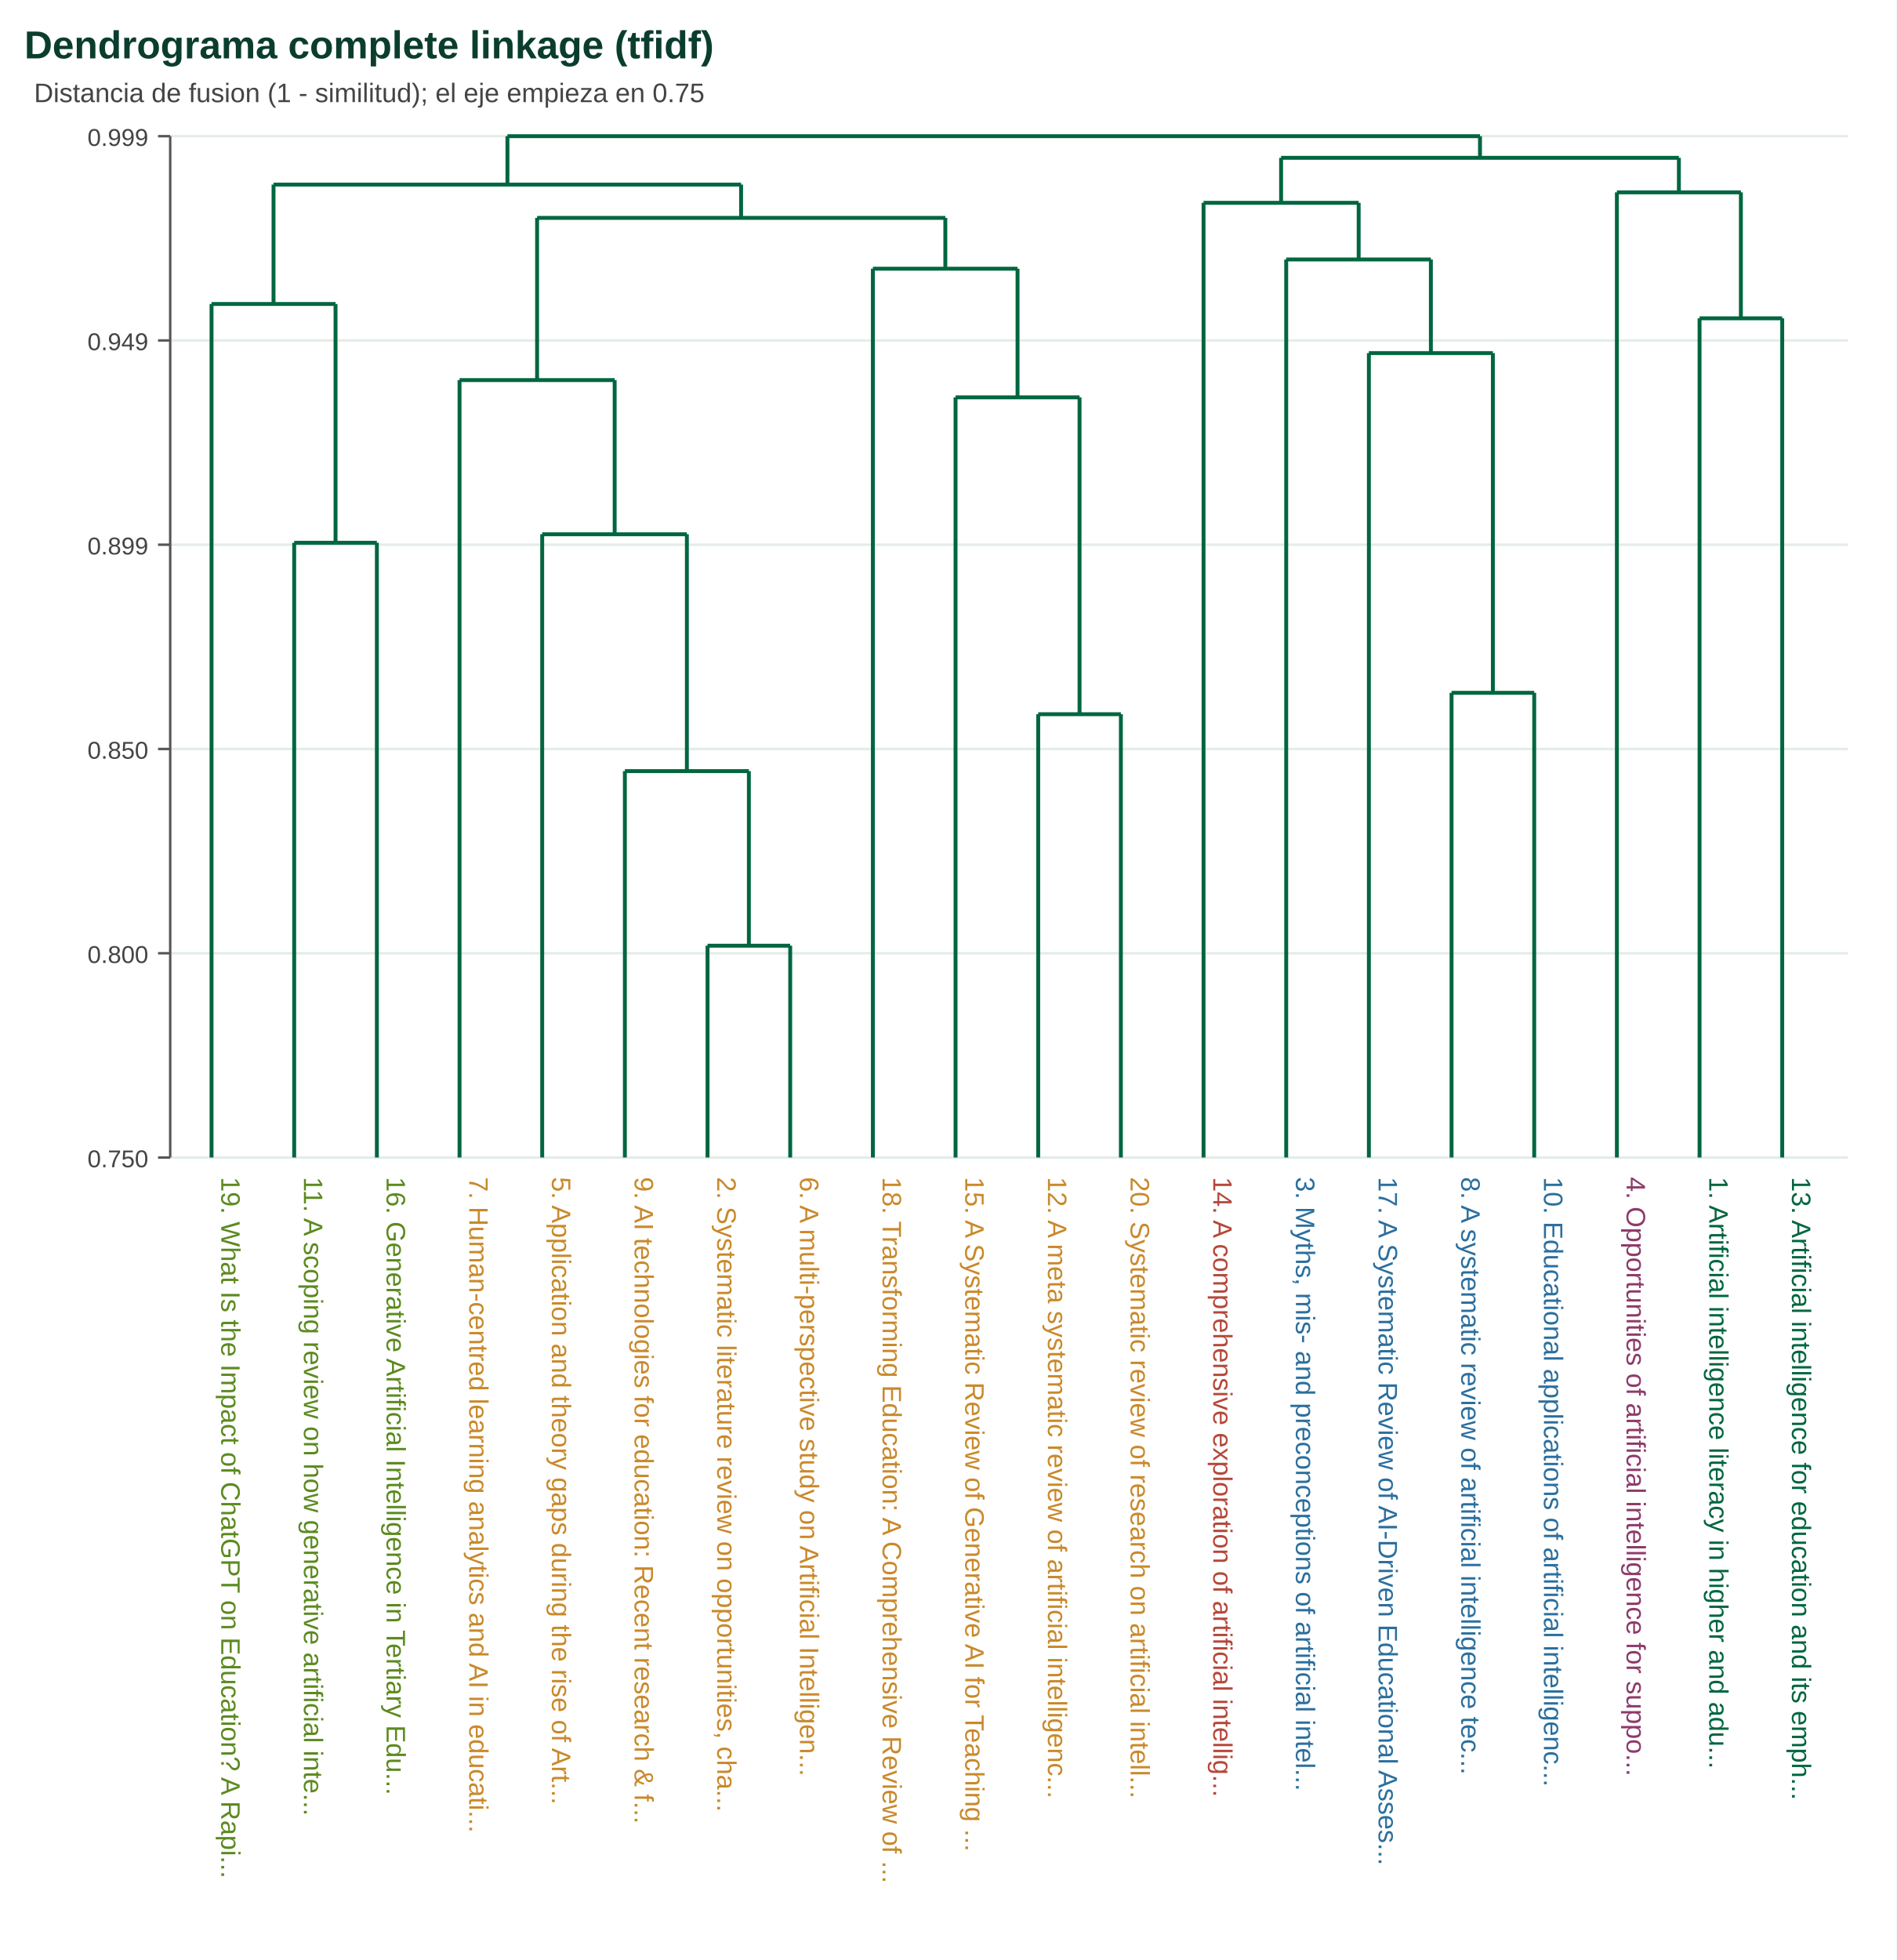
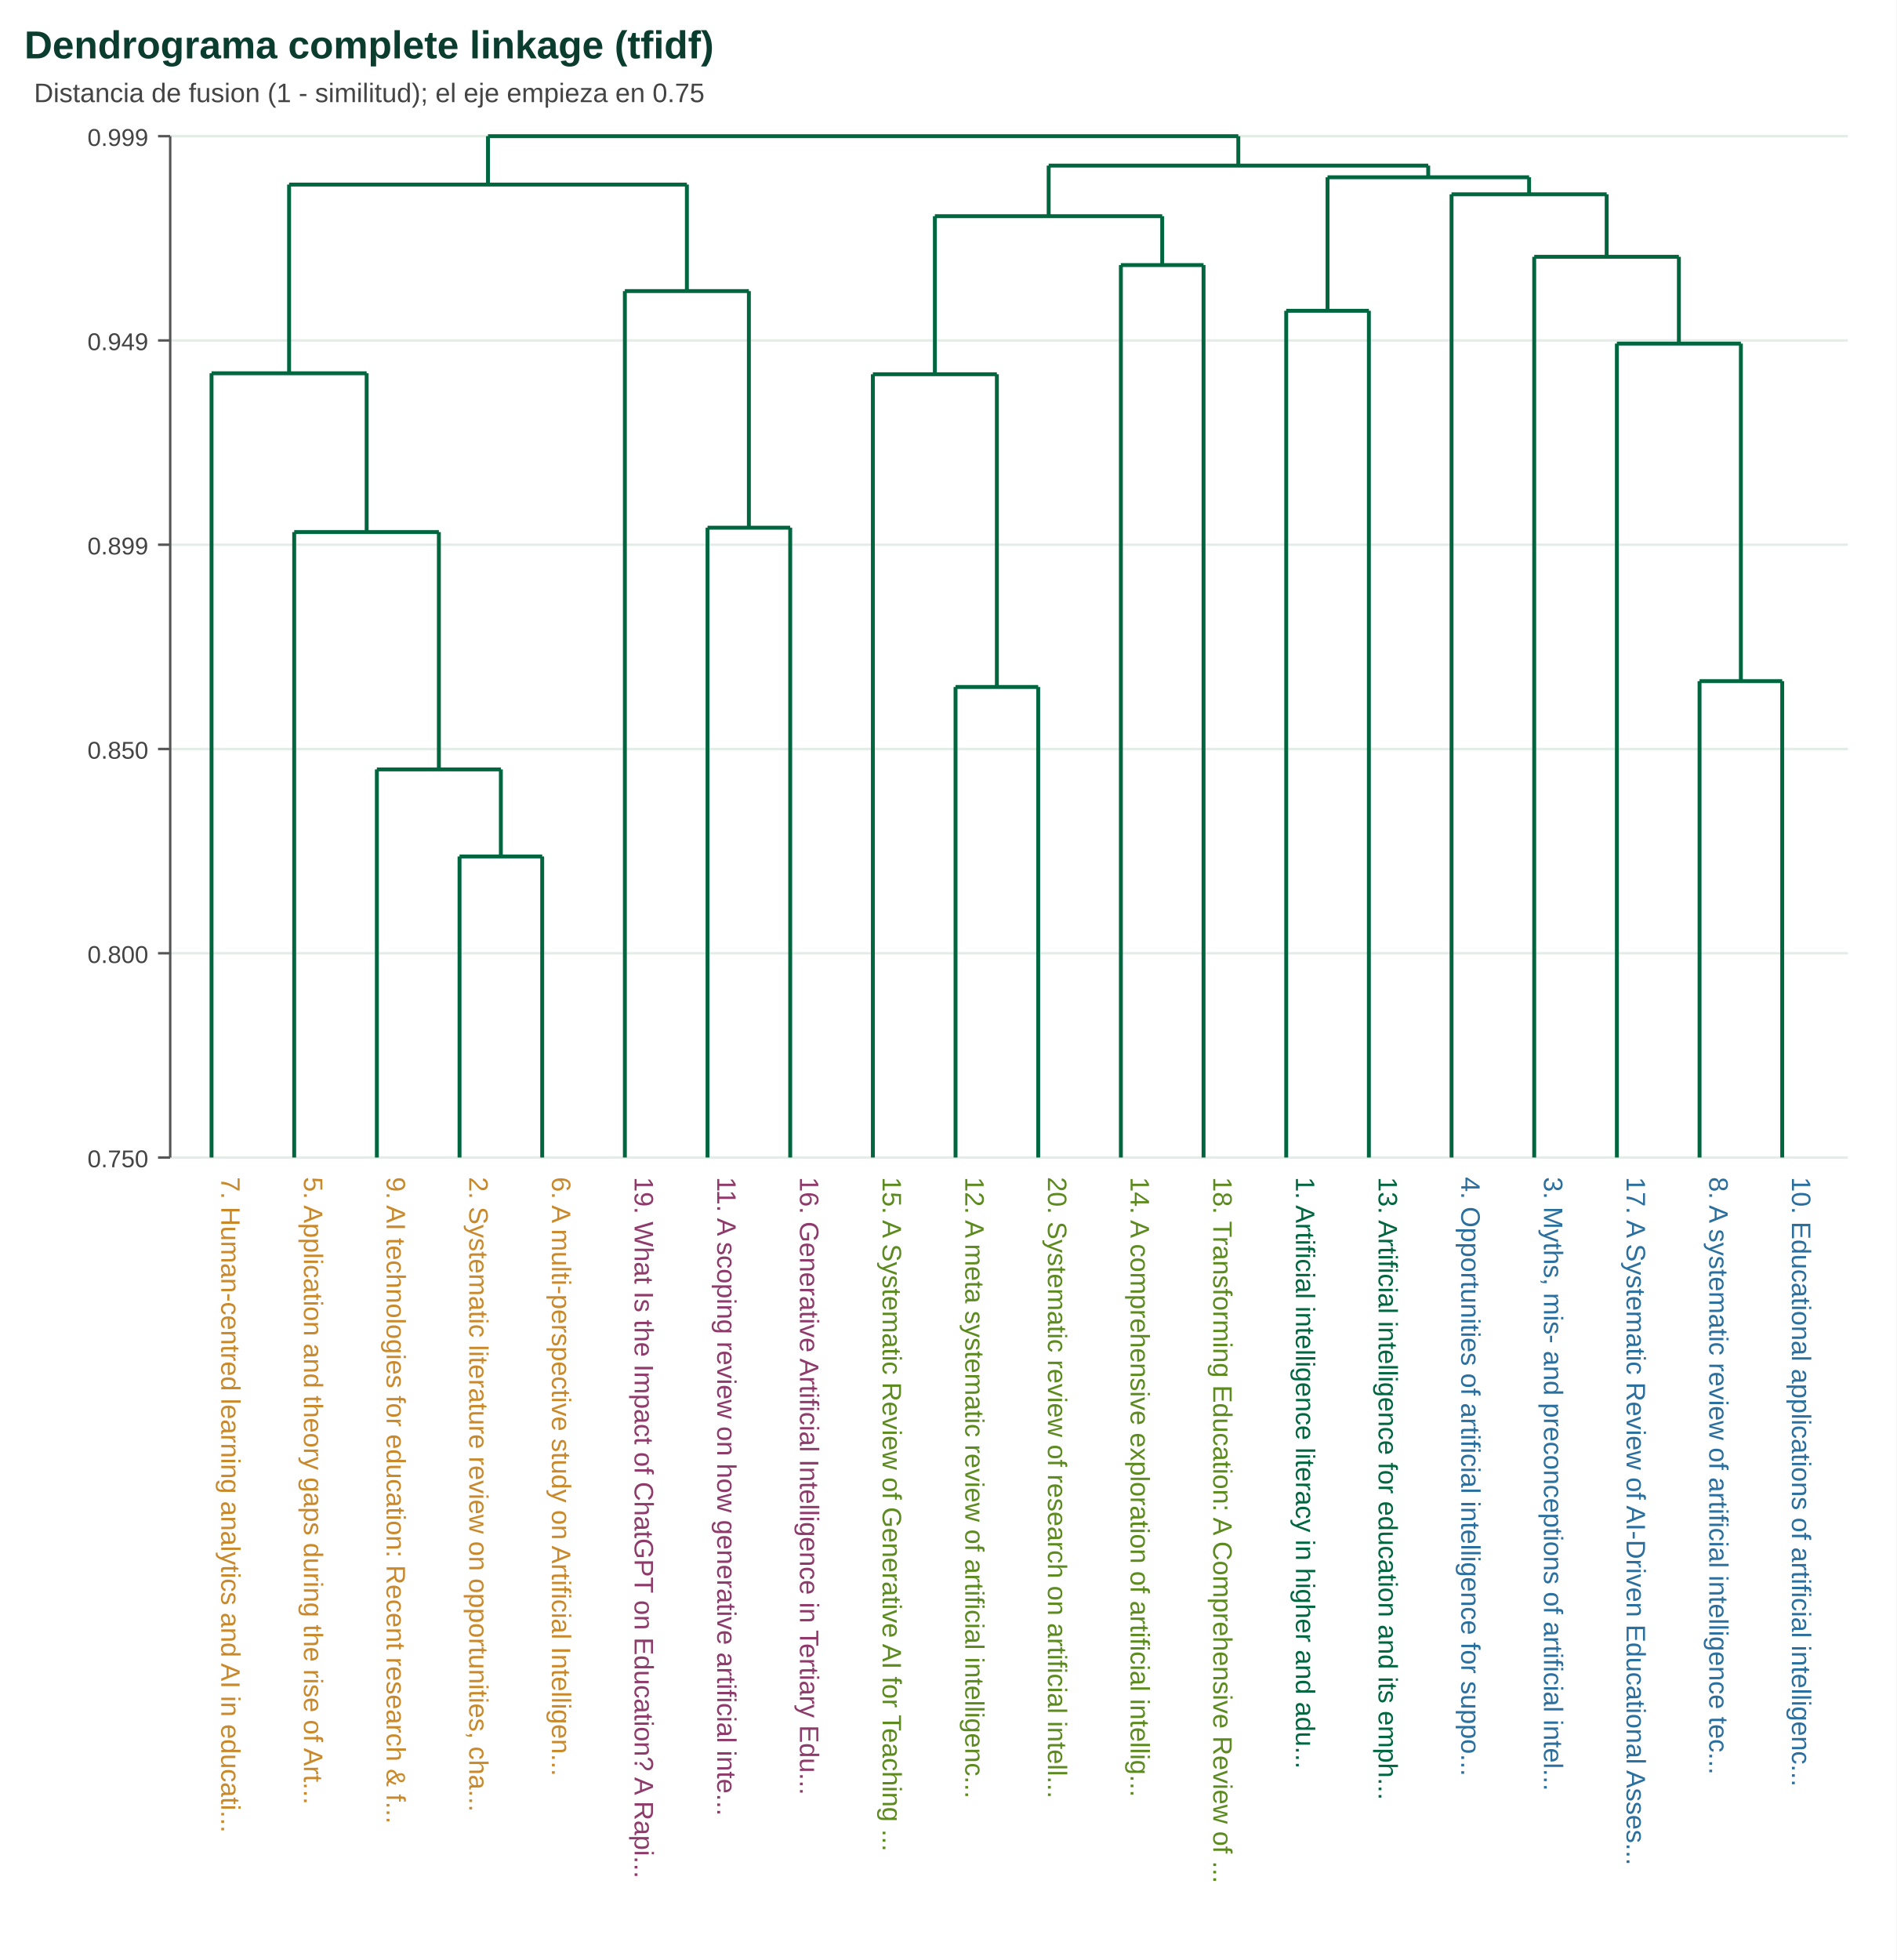
<svg xmlns="http://www.w3.org/2000/svg" width="780" height="806" viewBox="0 0 780 806" font-family="Arial, sans-serif">
  <rect width="100%" height="100%" fill="#ffffff" />
  <text x="10" y="24" font-size="16" font-weight="bold" fill="#0B3D2E">Dendrograma complete linkage (tfidf)</text>
  <line x1="65.0" y1="476.0" x2="70.0" y2="476.0" stroke="#555" stroke-width="1.0" />
  <line x1="70.0" y1="476.0" x2="760.0" y2="476.0" stroke="#e3ece7" stroke-width="1.0" />
  <text x="61" y="480.0" font-size="10" text-anchor="end" fill="#444">0.750</text>
  <line x1="65.0" y1="392.0" x2="70.0" y2="392.0" stroke="#555" stroke-width="1.0" />
  <line x1="70.0" y1="392.0" x2="760.0" y2="392.0" stroke="#e3ece7" stroke-width="1.0" />
  <text x="61" y="396.0" font-size="10" text-anchor="end" fill="#444">0.800</text>
  <line x1="65.0" y1="308.0" x2="70.0" y2="308.0" stroke="#555" stroke-width="1.0" />
  <line x1="70.0" y1="308.0" x2="760.0" y2="308.0" stroke="#e3ece7" stroke-width="1.0" />
  <text x="61" y="312.0" font-size="10" text-anchor="end" fill="#444">0.850</text>
  <line x1="65.0" y1="224.0" x2="70.0" y2="224.0" stroke="#555" stroke-width="1.0" />
  <line x1="70.0" y1="224.0" x2="760.0" y2="224.0" stroke="#e3ece7" stroke-width="1.0" />
  <text x="61" y="228.0" font-size="10" text-anchor="end" fill="#444">0.899</text>
  <line x1="65.0" y1="140.0" x2="70.0" y2="140.0" stroke="#555" stroke-width="1.0" />
  <line x1="70.0" y1="140.0" x2="760.0" y2="140.0" stroke="#e3ece7" stroke-width="1.0" />
  <text x="61" y="144.0" font-size="10" text-anchor="end" fill="#444">0.949</text>
  <line x1="65.0" y1="56.0" x2="70.0" y2="56.0" stroke="#555" stroke-width="1.0" />
  <line x1="70.0" y1="56.0" x2="760.0" y2="56.0" stroke="#e3ece7" stroke-width="1.0" />
  <text x="61" y="60.0" font-size="10" text-anchor="end" fill="#444">0.999</text>
  <line x1="70.0" y1="56.0" x2="70.0" y2="476.0" stroke="#555" stroke-width="1.0" />
-   <line x1="291.0" y1="476.0" x2="291.0" y2="388.9" stroke="#00663F" stroke-width="1.6" />
-   <line x1="325.0" y1="476.0" x2="325.0" y2="388.9" stroke="#00663F" stroke-width="1.6" />
-   <line x1="291.0" y1="388.9" x2="325.0" y2="388.9" stroke="#00663F" stroke-width="1.6" />
-   <line x1="257.0" y1="476.0" x2="257.0" y2="317.1" stroke="#00663F" stroke-width="1.6" />
-   <line x1="308.0" y1="388.9" x2="308.0" y2="317.1" stroke="#00663F" stroke-width="1.6" />
-   <line x1="257.0" y1="317.1" x2="308.0" y2="317.1" stroke="#00663F" stroke-width="1.6" />
-   <line x1="427.0" y1="476.0" x2="427.0" y2="293.7" stroke="#00663F" stroke-width="1.6" />
-   <line x1="461.0" y1="476.0" x2="461.0" y2="293.7" stroke="#00663F" stroke-width="1.6" />
-   <line x1="427.0" y1="293.7" x2="461.0" y2="293.7" stroke="#00663F" stroke-width="1.6" />
-   <line x1="597.0" y1="476.0" x2="597.0" y2="284.9" stroke="#00663F" stroke-width="1.6" />
-   <line x1="631.0" y1="476.0" x2="631.0" y2="284.9" stroke="#00663F" stroke-width="1.6" />
-   <line x1="597.0" y1="284.9" x2="631.0" y2="284.9" stroke="#00663F" stroke-width="1.6" />
-   <line x1="121.0" y1="476.0" x2="121.0" y2="223.2" stroke="#00663F" stroke-width="1.6" />
-   <line x1="155.0" y1="476.0" x2="155.0" y2="223.2" stroke="#00663F" stroke-width="1.6" />
-   <line x1="121.0" y1="223.2" x2="155.0" y2="223.2" stroke="#00663F" stroke-width="1.6" />
-   <line x1="223.0" y1="476.0" x2="223.0" y2="219.7" stroke="#00663F" stroke-width="1.6" />
-   <line x1="282.5" y1="317.1" x2="282.5" y2="219.7" stroke="#00663F" stroke-width="1.6" />
-   <line x1="223.0" y1="219.7" x2="282.5" y2="219.7" stroke="#00663F" stroke-width="1.6" />
-   <line x1="393.0" y1="476.0" x2="393.0" y2="163.4" stroke="#00663F" stroke-width="1.6" />
-   <line x1="444.0" y1="293.7" x2="444.0" y2="163.4" stroke="#00663F" stroke-width="1.6" />
-   <line x1="393.0" y1="163.4" x2="444.0" y2="163.4" stroke="#00663F" stroke-width="1.6" />
-   <line x1="189.0" y1="476.0" x2="189.0" y2="156.3" stroke="#00663F" stroke-width="1.6" />
-   <line x1="252.8" y1="219.7" x2="252.8" y2="156.3" stroke="#00663F" stroke-width="1.6" />
-   <line x1="189.0" y1="156.3" x2="252.8" y2="156.3" stroke="#00663F" stroke-width="1.6" />
-   <line x1="563.0" y1="476.0" x2="563.0" y2="145.2" stroke="#00663F" stroke-width="1.6" />
-   <line x1="614.0" y1="284.9" x2="614.0" y2="145.2" stroke="#00663F" stroke-width="1.6" />
-   <line x1="563.0" y1="145.2" x2="614.0" y2="145.2" stroke="#00663F" stroke-width="1.6" />
-   <line x1="699.0" y1="476.0" x2="699.0" y2="130.9" stroke="#00663F" stroke-width="1.6" />
-   <line x1="733.0" y1="476.0" x2="733.0" y2="130.9" stroke="#00663F" stroke-width="1.6" />
-   <line x1="699.0" y1="130.9" x2="733.0" y2="130.9" stroke="#00663F" stroke-width="1.6" />
-   <line x1="87.0" y1="476.0" x2="87.0" y2="125.0" stroke="#00663F" stroke-width="1.6" />
-   <line x1="138.0" y1="223.2" x2="138.0" y2="125.0" stroke="#00663F" stroke-width="1.6" />
-   <line x1="87.0" y1="125.0" x2="138.0" y2="125.0" stroke="#00663F" stroke-width="1.6" />
-   <line x1="359.0" y1="476.0" x2="359.0" y2="110.5" stroke="#00663F" stroke-width="1.6" />
-   <line x1="418.5" y1="163.4" x2="418.5" y2="110.5" stroke="#00663F" stroke-width="1.6" />
-   <line x1="359.0" y1="110.5" x2="418.5" y2="110.5" stroke="#00663F" stroke-width="1.6" />
-   <line x1="529.0" y1="476.0" x2="529.0" y2="106.7" stroke="#00663F" stroke-width="1.6" />
-   <line x1="588.5" y1="145.2" x2="588.5" y2="106.7" stroke="#00663F" stroke-width="1.6" />
-   <line x1="529.0" y1="106.7" x2="588.5" y2="106.7" stroke="#00663F" stroke-width="1.6" />
-   <line x1="220.9" y1="156.3" x2="220.9" y2="89.6" stroke="#00663F" stroke-width="1.6" />
-   <line x1="388.8" y1="110.5" x2="388.8" y2="89.6" stroke="#00663F" stroke-width="1.6" />
-   <line x1="220.9" y1="89.6" x2="388.8" y2="89.6" stroke="#00663F" stroke-width="1.6" />
-   <line x1="495.0" y1="476.0" x2="495.0" y2="83.4" stroke="#00663F" stroke-width="1.6" />
-   <line x1="558.8" y1="106.7" x2="558.8" y2="83.4" stroke="#00663F" stroke-width="1.6" />
-   <line x1="495.0" y1="83.4" x2="558.8" y2="83.4" stroke="#00663F" stroke-width="1.6" />
-   <line x1="665.0" y1="476.0" x2="665.0" y2="79.1" stroke="#00663F" stroke-width="1.6" />
-   <line x1="716.0" y1="130.9" x2="716.0" y2="79.1" stroke="#00663F" stroke-width="1.6" />
-   <line x1="665.0" y1="79.1" x2="716.0" y2="79.1" stroke="#00663F" stroke-width="1.6" />
-   <line x1="112.5" y1="125.0" x2="112.5" y2="75.9" stroke="#00663F" stroke-width="1.6" />
-   <line x1="304.8" y1="89.6" x2="304.8" y2="75.9" stroke="#00663F" stroke-width="1.6" />
-   <line x1="112.5" y1="75.9" x2="304.8" y2="75.9" stroke="#00663F" stroke-width="1.6" />
-   <line x1="526.9" y1="83.4" x2="526.9" y2="64.9" stroke="#00663F" stroke-width="1.6" />
-   <line x1="690.5" y1="79.1" x2="690.5" y2="64.9" stroke="#00663F" stroke-width="1.6" />
-   <line x1="526.9" y1="64.9" x2="690.5" y2="64.9" stroke="#00663F" stroke-width="1.6" />
-   <line x1="208.7" y1="75.9" x2="208.7" y2="56.0" stroke="#00663F" stroke-width="1.6" />
-   <line x1="608.7" y1="64.9" x2="608.7" y2="56.0" stroke="#00663F" stroke-width="1.6" />
-   <line x1="208.7" y1="56.0" x2="608.7" y2="56.0" stroke="#00663F" stroke-width="1.6" />
-   <text x="91.0" y="484.0" font-size="11" fill="#5C8A1F" transform="rotate(90 91.0 484.0)">19. What Is the Impact of ChatGPT on Education? A Rapi...</text>
-   <text x="125.0" y="484.0" font-size="11" fill="#5C8A1F" transform="rotate(90 125.0 484.0)">11. A scoping review on how generative artificial inte...</text>
-   <text x="159.0" y="484.0" font-size="11" fill="#5C8A1F" transform="rotate(90 159.0 484.0)">16. Generative Artificial Intelligence in Tertiary Edu...</text>
-   <text x="193.0" y="484.0" font-size="11" fill="#C9892B" transform="rotate(90 193.0 484.0)">7. Human-centred learning analytics and AI in educati...</text>
-   <text x="227.0" y="484.0" font-size="11" fill="#C9892B" transform="rotate(90 227.0 484.0)">5. Application and theory gaps during the rise of Art...</text>
-   <text x="261.0" y="484.0" font-size="11" fill="#C9892B" transform="rotate(90 261.0 484.0)">9. AI technologies for education: Recent research &amp; f...</text>
-   <text x="295.0" y="484.0" font-size="11" fill="#C9892B" transform="rotate(90 295.0 484.0)">2. Systematic literature review on opportunities, cha...</text>
-   <text x="329.0" y="484.0" font-size="11" fill="#C9892B" transform="rotate(90 329.0 484.0)">6. A multi-perspective study on Artificial Intelligen...</text>
-   <text x="363.0" y="484.0" font-size="11" fill="#C9892B" transform="rotate(90 363.0 484.0)">18. Transforming Education: A Comprehensive Review of ...</text>
-   <text x="397.0" y="484.0" font-size="11" fill="#C9892B" transform="rotate(90 397.0 484.0)">15. A Systematic Review of Generative AI for Teaching ...</text>
-   <text x="431.0" y="484.0" font-size="11" fill="#C9892B" transform="rotate(90 431.0 484.0)">12. A meta systematic review of artificial intelligenc...</text>
-   <text x="465.0" y="484.0" font-size="11" fill="#C9892B" transform="rotate(90 465.0 484.0)">20. Systematic review of research on artificial intell...</text>
-   <text x="499.0" y="484.0" font-size="11" fill="#B5483A" transform="rotate(90 499.0 484.0)">14. A comprehensive exploration of artificial intellig...</text>
-   <text x="533.0" y="484.0" font-size="11" fill="#2B6F9E" transform="rotate(90 533.0 484.0)">3. Myths, mis- and preconceptions of artificial intel...</text>
-   <text x="567.0" y="484.0" font-size="11" fill="#2B6F9E" transform="rotate(90 567.0 484.0)">17. A Systematic Review of AI-Driven Educational Asses...</text>
-   <text x="601.0" y="484.0" font-size="11" fill="#2B6F9E" transform="rotate(90 601.0 484.0)">8. A systematic review of artificial intelligence tec...</text>
-   <text x="635.0" y="484.0" font-size="11" fill="#2B6F9E" transform="rotate(90 635.0 484.0)">10. Educational applications of artificial intelligenc...</text>
-   <text x="669.0" y="484.0" font-size="11" fill="#8E3B6B" transform="rotate(90 669.0 484.0)">4. Opportunities of artificial intelligence for suppo...</text>
-   <text x="703.0" y="484.0" font-size="11" fill="#00663F" transform="rotate(90 703.0 484.0)">1. Artificial intelligence literacy in higher and adu...</text>
-   <text x="737.0" y="484.0" font-size="11" fill="#00663F" transform="rotate(90 737.0 484.0)">13. Artificial intelligence for education and its emph...</text>
+   <line x1="189.0" y1="476.0" x2="189.0" y2="352.2" stroke="#00663F" stroke-width="1.6" />
+   <line x1="223.0" y1="476.0" x2="223.0" y2="352.2" stroke="#00663F" stroke-width="1.6" />
+   <line x1="189.0" y1="352.2" x2="223.0" y2="352.2" stroke="#00663F" stroke-width="1.6" />
+   <line x1="155.0" y1="476.0" x2="155.0" y2="316.4" stroke="#00663F" stroke-width="1.6" />
+   <line x1="206.0" y1="352.2" x2="206.0" y2="316.4" stroke="#00663F" stroke-width="1.6" />
+   <line x1="155.0" y1="316.4" x2="206.0" y2="316.4" stroke="#00663F" stroke-width="1.6" />
+   <line x1="393.0" y1="476.0" x2="393.0" y2="282.5" stroke="#00663F" stroke-width="1.6" />
+   <line x1="427.0" y1="476.0" x2="427.0" y2="282.5" stroke="#00663F" stroke-width="1.6" />
+   <line x1="393.0" y1="282.5" x2="427.0" y2="282.5" stroke="#00663F" stroke-width="1.6" />
+   <line x1="699.0" y1="476.0" x2="699.0" y2="280.1" stroke="#00663F" stroke-width="1.6" />
+   <line x1="733.0" y1="476.0" x2="733.0" y2="280.1" stroke="#00663F" stroke-width="1.6" />
+   <line x1="699.0" y1="280.1" x2="733.0" y2="280.1" stroke="#00663F" stroke-width="1.6" />
+   <line x1="121.0" y1="476.0" x2="121.0" y2="218.8" stroke="#00663F" stroke-width="1.6" />
+   <line x1="180.5" y1="316.4" x2="180.5" y2="218.8" stroke="#00663F" stroke-width="1.6" />
+   <line x1="121.0" y1="218.8" x2="180.5" y2="218.8" stroke="#00663F" stroke-width="1.6" />
+   <line x1="291.0" y1="476.0" x2="291.0" y2="217.0" stroke="#00663F" stroke-width="1.6" />
+   <line x1="325.0" y1="476.0" x2="325.0" y2="217.0" stroke="#00663F" stroke-width="1.6" />
+   <line x1="291.0" y1="217.0" x2="325.0" y2="217.0" stroke="#00663F" stroke-width="1.6" />
+   <line x1="359.0" y1="476.0" x2="359.0" y2="153.9" stroke="#00663F" stroke-width="1.6" />
+   <line x1="410.0" y1="282.5" x2="410.0" y2="153.9" stroke="#00663F" stroke-width="1.6" />
+   <line x1="359.0" y1="153.9" x2="410.0" y2="153.9" stroke="#00663F" stroke-width="1.6" />
+   <line x1="87.0" y1="476.0" x2="87.0" y2="153.5" stroke="#00663F" stroke-width="1.6" />
+   <line x1="150.8" y1="218.8" x2="150.8" y2="153.5" stroke="#00663F" stroke-width="1.6" />
+   <line x1="87.0" y1="153.5" x2="150.8" y2="153.5" stroke="#00663F" stroke-width="1.6" />
+   <line x1="665.0" y1="476.0" x2="665.0" y2="141.3" stroke="#00663F" stroke-width="1.6" />
+   <line x1="716.0" y1="280.1" x2="716.0" y2="141.3" stroke="#00663F" stroke-width="1.6" />
+   <line x1="665.0" y1="141.3" x2="716.0" y2="141.3" stroke="#00663F" stroke-width="1.6" />
+   <line x1="529.0" y1="476.0" x2="529.0" y2="127.8" stroke="#00663F" stroke-width="1.6" />
+   <line x1="563.0" y1="476.0" x2="563.0" y2="127.8" stroke="#00663F" stroke-width="1.6" />
+   <line x1="529.0" y1="127.8" x2="563.0" y2="127.8" stroke="#00663F" stroke-width="1.6" />
+   <line x1="257.0" y1="476.0" x2="257.0" y2="119.7" stroke="#00663F" stroke-width="1.6" />
+   <line x1="308.0" y1="217.0" x2="308.0" y2="119.7" stroke="#00663F" stroke-width="1.6" />
+   <line x1="257.0" y1="119.7" x2="308.0" y2="119.7" stroke="#00663F" stroke-width="1.6" />
+   <line x1="461.0" y1="476.0" x2="461.0" y2="109.0" stroke="#00663F" stroke-width="1.6" />
+   <line x1="495.0" y1="476.0" x2="495.0" y2="109.0" stroke="#00663F" stroke-width="1.6" />
+   <line x1="461.0" y1="109.0" x2="495.0" y2="109.0" stroke="#00663F" stroke-width="1.6" />
+   <line x1="631.0" y1="476.0" x2="631.0" y2="105.6" stroke="#00663F" stroke-width="1.6" />
+   <line x1="690.5" y1="141.3" x2="690.5" y2="105.6" stroke="#00663F" stroke-width="1.6" />
+   <line x1="631.0" y1="105.6" x2="690.5" y2="105.6" stroke="#00663F" stroke-width="1.6" />
+   <line x1="384.5" y1="153.9" x2="384.5" y2="88.9" stroke="#00663F" stroke-width="1.6" />
+   <line x1="478.0" y1="109.0" x2="478.0" y2="88.9" stroke="#00663F" stroke-width="1.6" />
+   <line x1="384.5" y1="88.9" x2="478.0" y2="88.9" stroke="#00663F" stroke-width="1.6" />
+   <line x1="597.0" y1="476.0" x2="597.0" y2="79.9" stroke="#00663F" stroke-width="1.6" />
+   <line x1="660.8" y1="105.6" x2="660.8" y2="79.9" stroke="#00663F" stroke-width="1.6" />
+   <line x1="597.0" y1="79.9" x2="660.8" y2="79.9" stroke="#00663F" stroke-width="1.6" />
+   <line x1="118.9" y1="153.5" x2="118.9" y2="75.9" stroke="#00663F" stroke-width="1.6" />
+   <line x1="282.5" y1="119.7" x2="282.5" y2="75.9" stroke="#00663F" stroke-width="1.6" />
+   <line x1="118.9" y1="75.9" x2="282.5" y2="75.9" stroke="#00663F" stroke-width="1.6" />
+   <line x1="546.0" y1="127.8" x2="546.0" y2="72.9" stroke="#00663F" stroke-width="1.6" />
+   <line x1="628.9" y1="79.9" x2="628.9" y2="72.9" stroke="#00663F" stroke-width="1.6" />
+   <line x1="546.0" y1="72.9" x2="628.9" y2="72.9" stroke="#00663F" stroke-width="1.6" />
+   <line x1="431.3" y1="88.9" x2="431.3" y2="68.1" stroke="#00663F" stroke-width="1.6" />
+   <line x1="587.4" y1="72.9" x2="587.4" y2="68.1" stroke="#00663F" stroke-width="1.6" />
+   <line x1="431.3" y1="68.1" x2="587.4" y2="68.1" stroke="#00663F" stroke-width="1.6" />
+   <line x1="200.7" y1="75.9" x2="200.7" y2="56.0" stroke="#00663F" stroke-width="1.6" />
+   <line x1="509.3" y1="68.1" x2="509.3" y2="56.0" stroke="#00663F" stroke-width="1.6" />
+   <line x1="200.7" y1="56.0" x2="509.3" y2="56.0" stroke="#00663F" stroke-width="1.6" />
+   <text x="91.0" y="484.0" font-size="11" fill="#C9892B" transform="rotate(90 91.0 484.0)">7. Human-centred learning analytics and AI in educati...</text>
+   <text x="125.0" y="484.0" font-size="11" fill="#C9892B" transform="rotate(90 125.0 484.0)">5. Application and theory gaps during the rise of Art...</text>
+   <text x="159.0" y="484.0" font-size="11" fill="#C9892B" transform="rotate(90 159.0 484.0)">9. AI technologies for education: Recent research &amp; f...</text>
+   <text x="193.0" y="484.0" font-size="11" fill="#C9892B" transform="rotate(90 193.0 484.0)">2. Systematic literature review on opportunities, cha...</text>
+   <text x="227.0" y="484.0" font-size="11" fill="#C9892B" transform="rotate(90 227.0 484.0)">6. A multi-perspective study on Artificial Intelligen...</text>
+   <text x="261.0" y="484.0" font-size="11" fill="#8E3B6B" transform="rotate(90 261.0 484.0)">19. What Is the Impact of ChatGPT on Education? A Rapi...</text>
+   <text x="295.0" y="484.0" font-size="11" fill="#8E3B6B" transform="rotate(90 295.0 484.0)">11. A scoping review on how generative artificial inte...</text>
+   <text x="329.0" y="484.0" font-size="11" fill="#8E3B6B" transform="rotate(90 329.0 484.0)">16. Generative Artificial Intelligence in Tertiary Edu...</text>
+   <text x="363.0" y="484.0" font-size="11" fill="#5C8A1F" transform="rotate(90 363.0 484.0)">15. A Systematic Review of Generative AI for Teaching ...</text>
+   <text x="397.0" y="484.0" font-size="11" fill="#5C8A1F" transform="rotate(90 397.0 484.0)">12. A meta systematic review of artificial intelligenc...</text>
+   <text x="431.0" y="484.0" font-size="11" fill="#5C8A1F" transform="rotate(90 431.0 484.0)">20. Systematic review of research on artificial intell...</text>
+   <text x="465.0" y="484.0" font-size="11" fill="#5C8A1F" transform="rotate(90 465.0 484.0)">14. A comprehensive exploration of artificial intellig...</text>
+   <text x="499.0" y="484.0" font-size="11" fill="#5C8A1F" transform="rotate(90 499.0 484.0)">18. Transforming Education: A Comprehensive Review of ...</text>
+   <text x="533.0" y="484.0" font-size="11" fill="#00663F" transform="rotate(90 533.0 484.0)">1. Artificial intelligence literacy in higher and adu...</text>
+   <text x="567.0" y="484.0" font-size="11" fill="#00663F" transform="rotate(90 567.0 484.0)">13. Artificial intelligence for education and its emph...</text>
+   <text x="601.0" y="484.0" font-size="11" fill="#2B6F9E" transform="rotate(90 601.0 484.0)">4. Opportunities of artificial intelligence for suppo...</text>
+   <text x="635.0" y="484.0" font-size="11" fill="#2B6F9E" transform="rotate(90 635.0 484.0)">3. Myths, mis- and preconceptions of artificial intel...</text>
+   <text x="669.0" y="484.0" font-size="11" fill="#2B6F9E" transform="rotate(90 669.0 484.0)">17. A Systematic Review of AI-Driven Educational Asses...</text>
+   <text x="703.0" y="484.0" font-size="11" fill="#2B6F9E" transform="rotate(90 703.0 484.0)">8. A systematic review of artificial intelligence tec...</text>
+   <text x="737.0" y="484.0" font-size="11" fill="#2B6F9E" transform="rotate(90 737.0 484.0)">10. Educational applications of artificial intelligenc...</text>
  <text x="14" y="42" font-size="11" fill="#444">Distancia de fusion (1 - similitud); el eje empieza en 0.75</text>
</svg>
